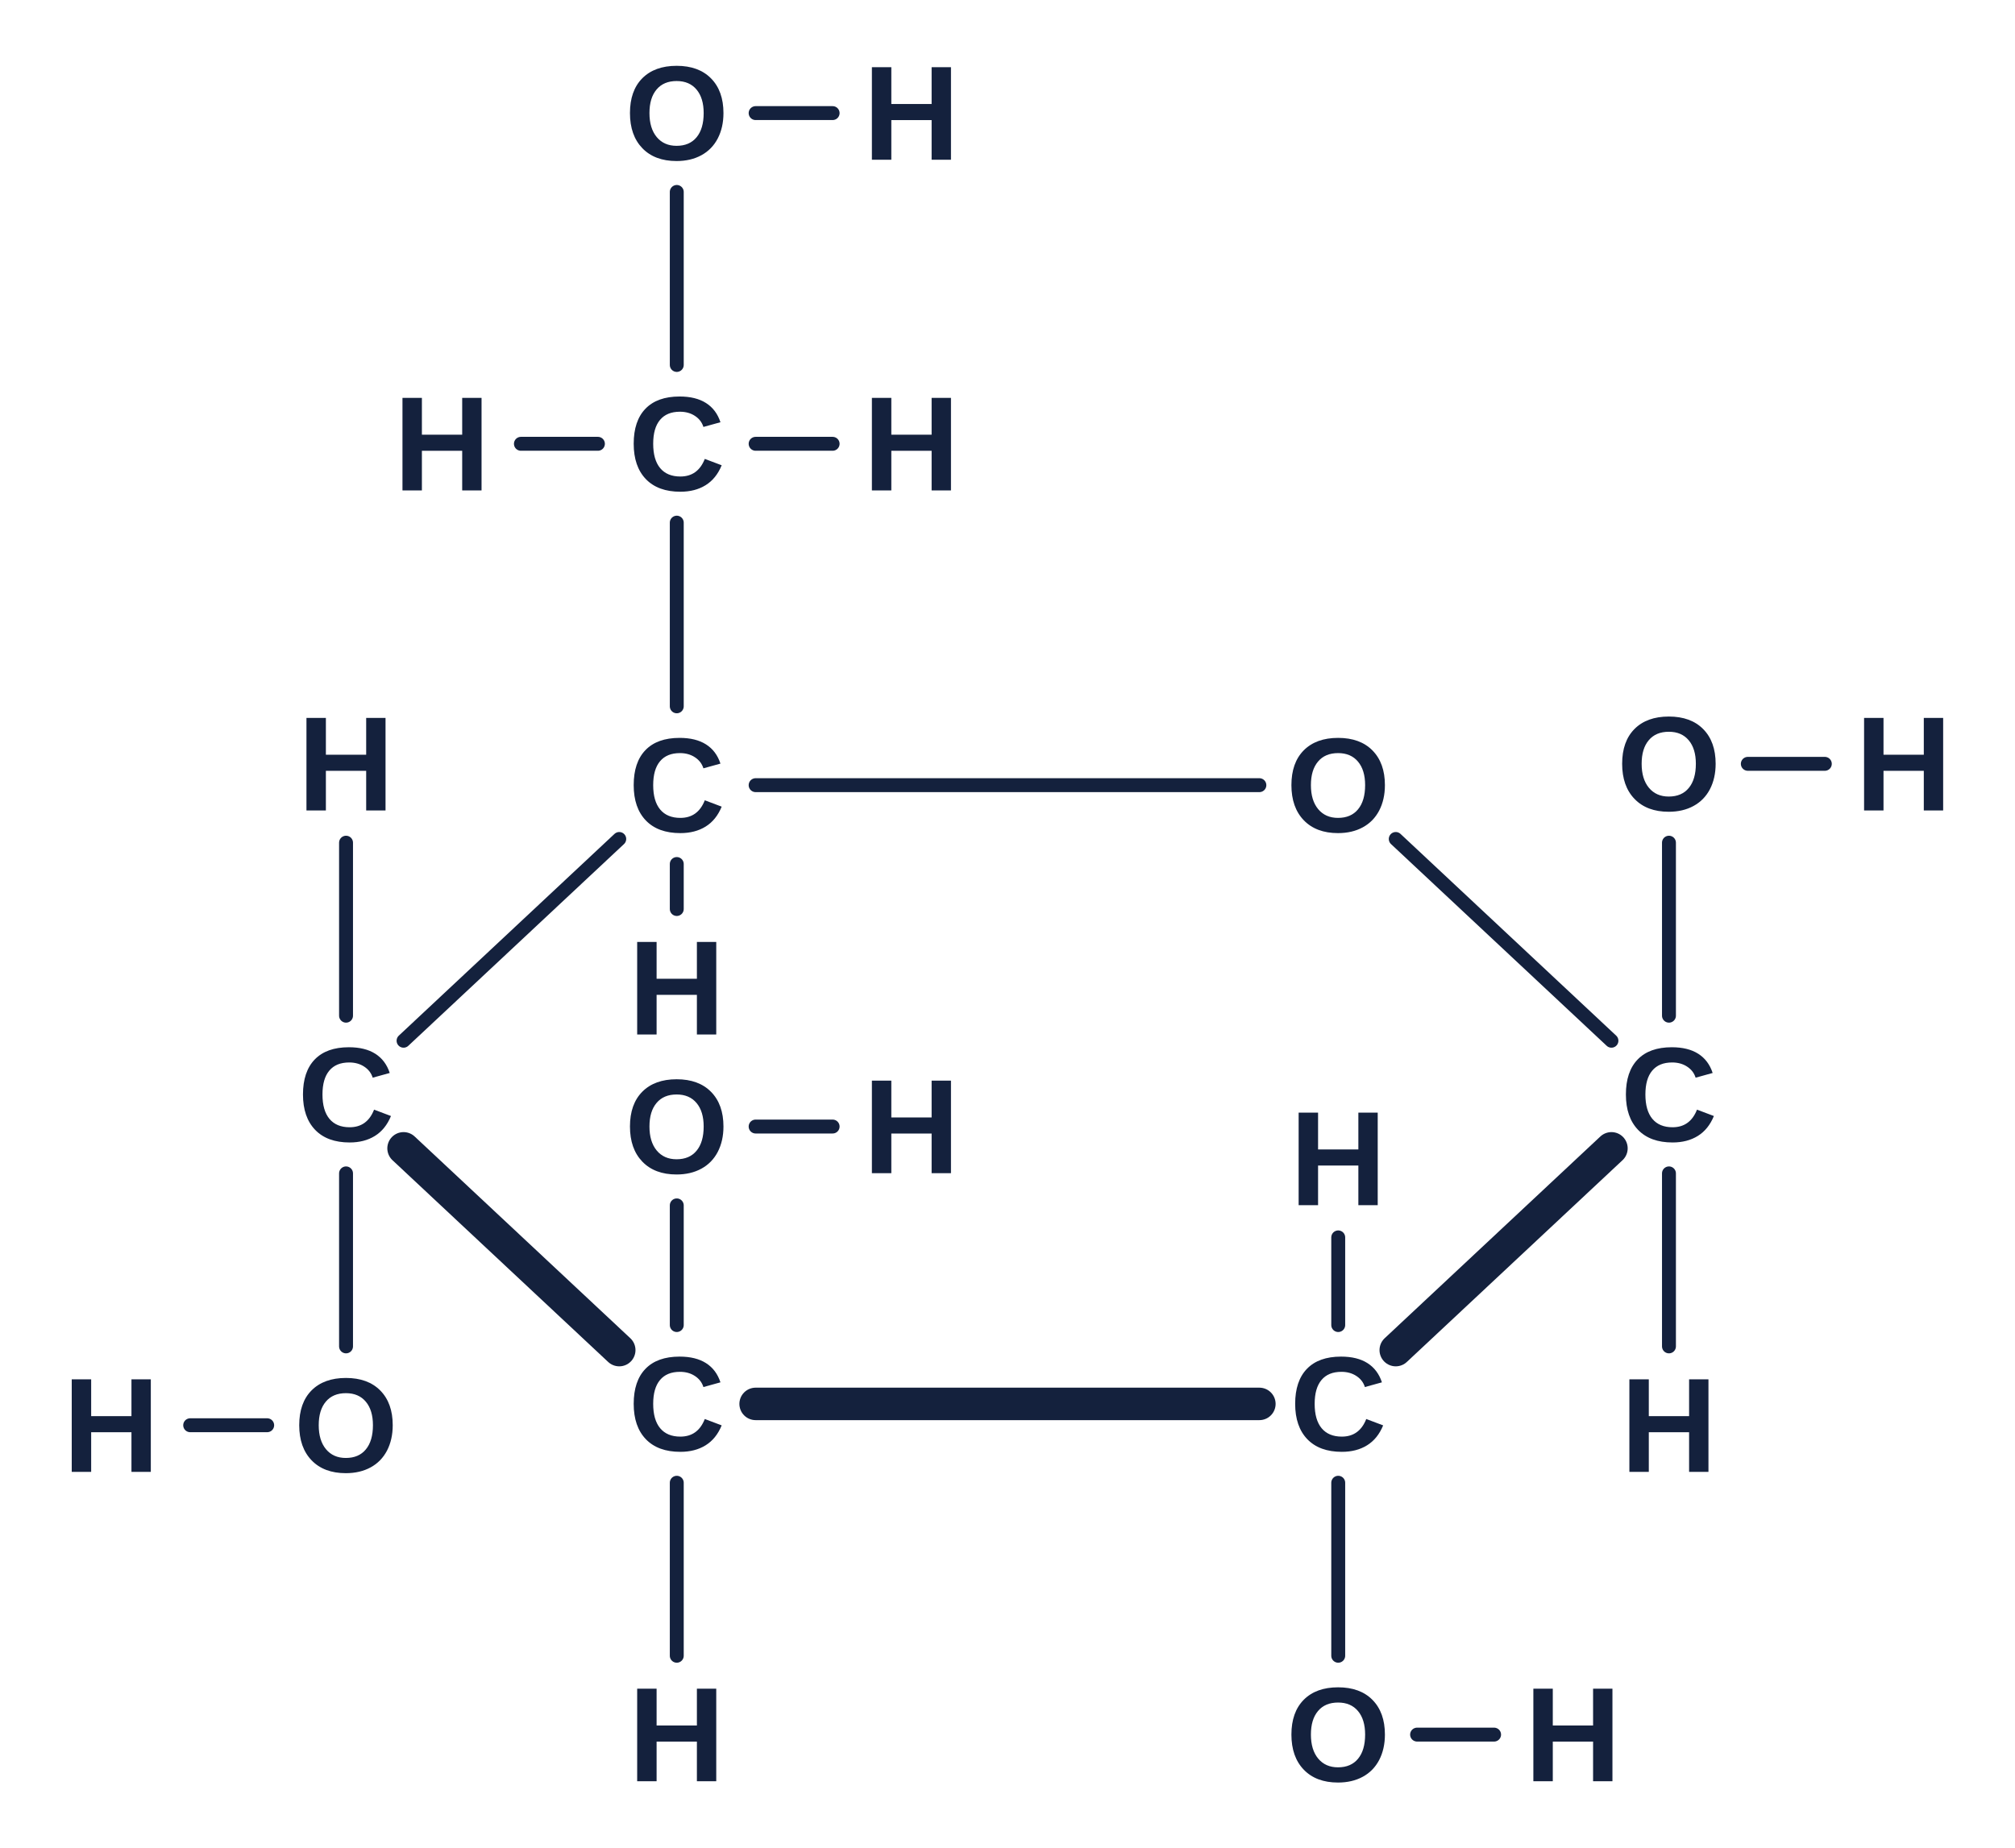
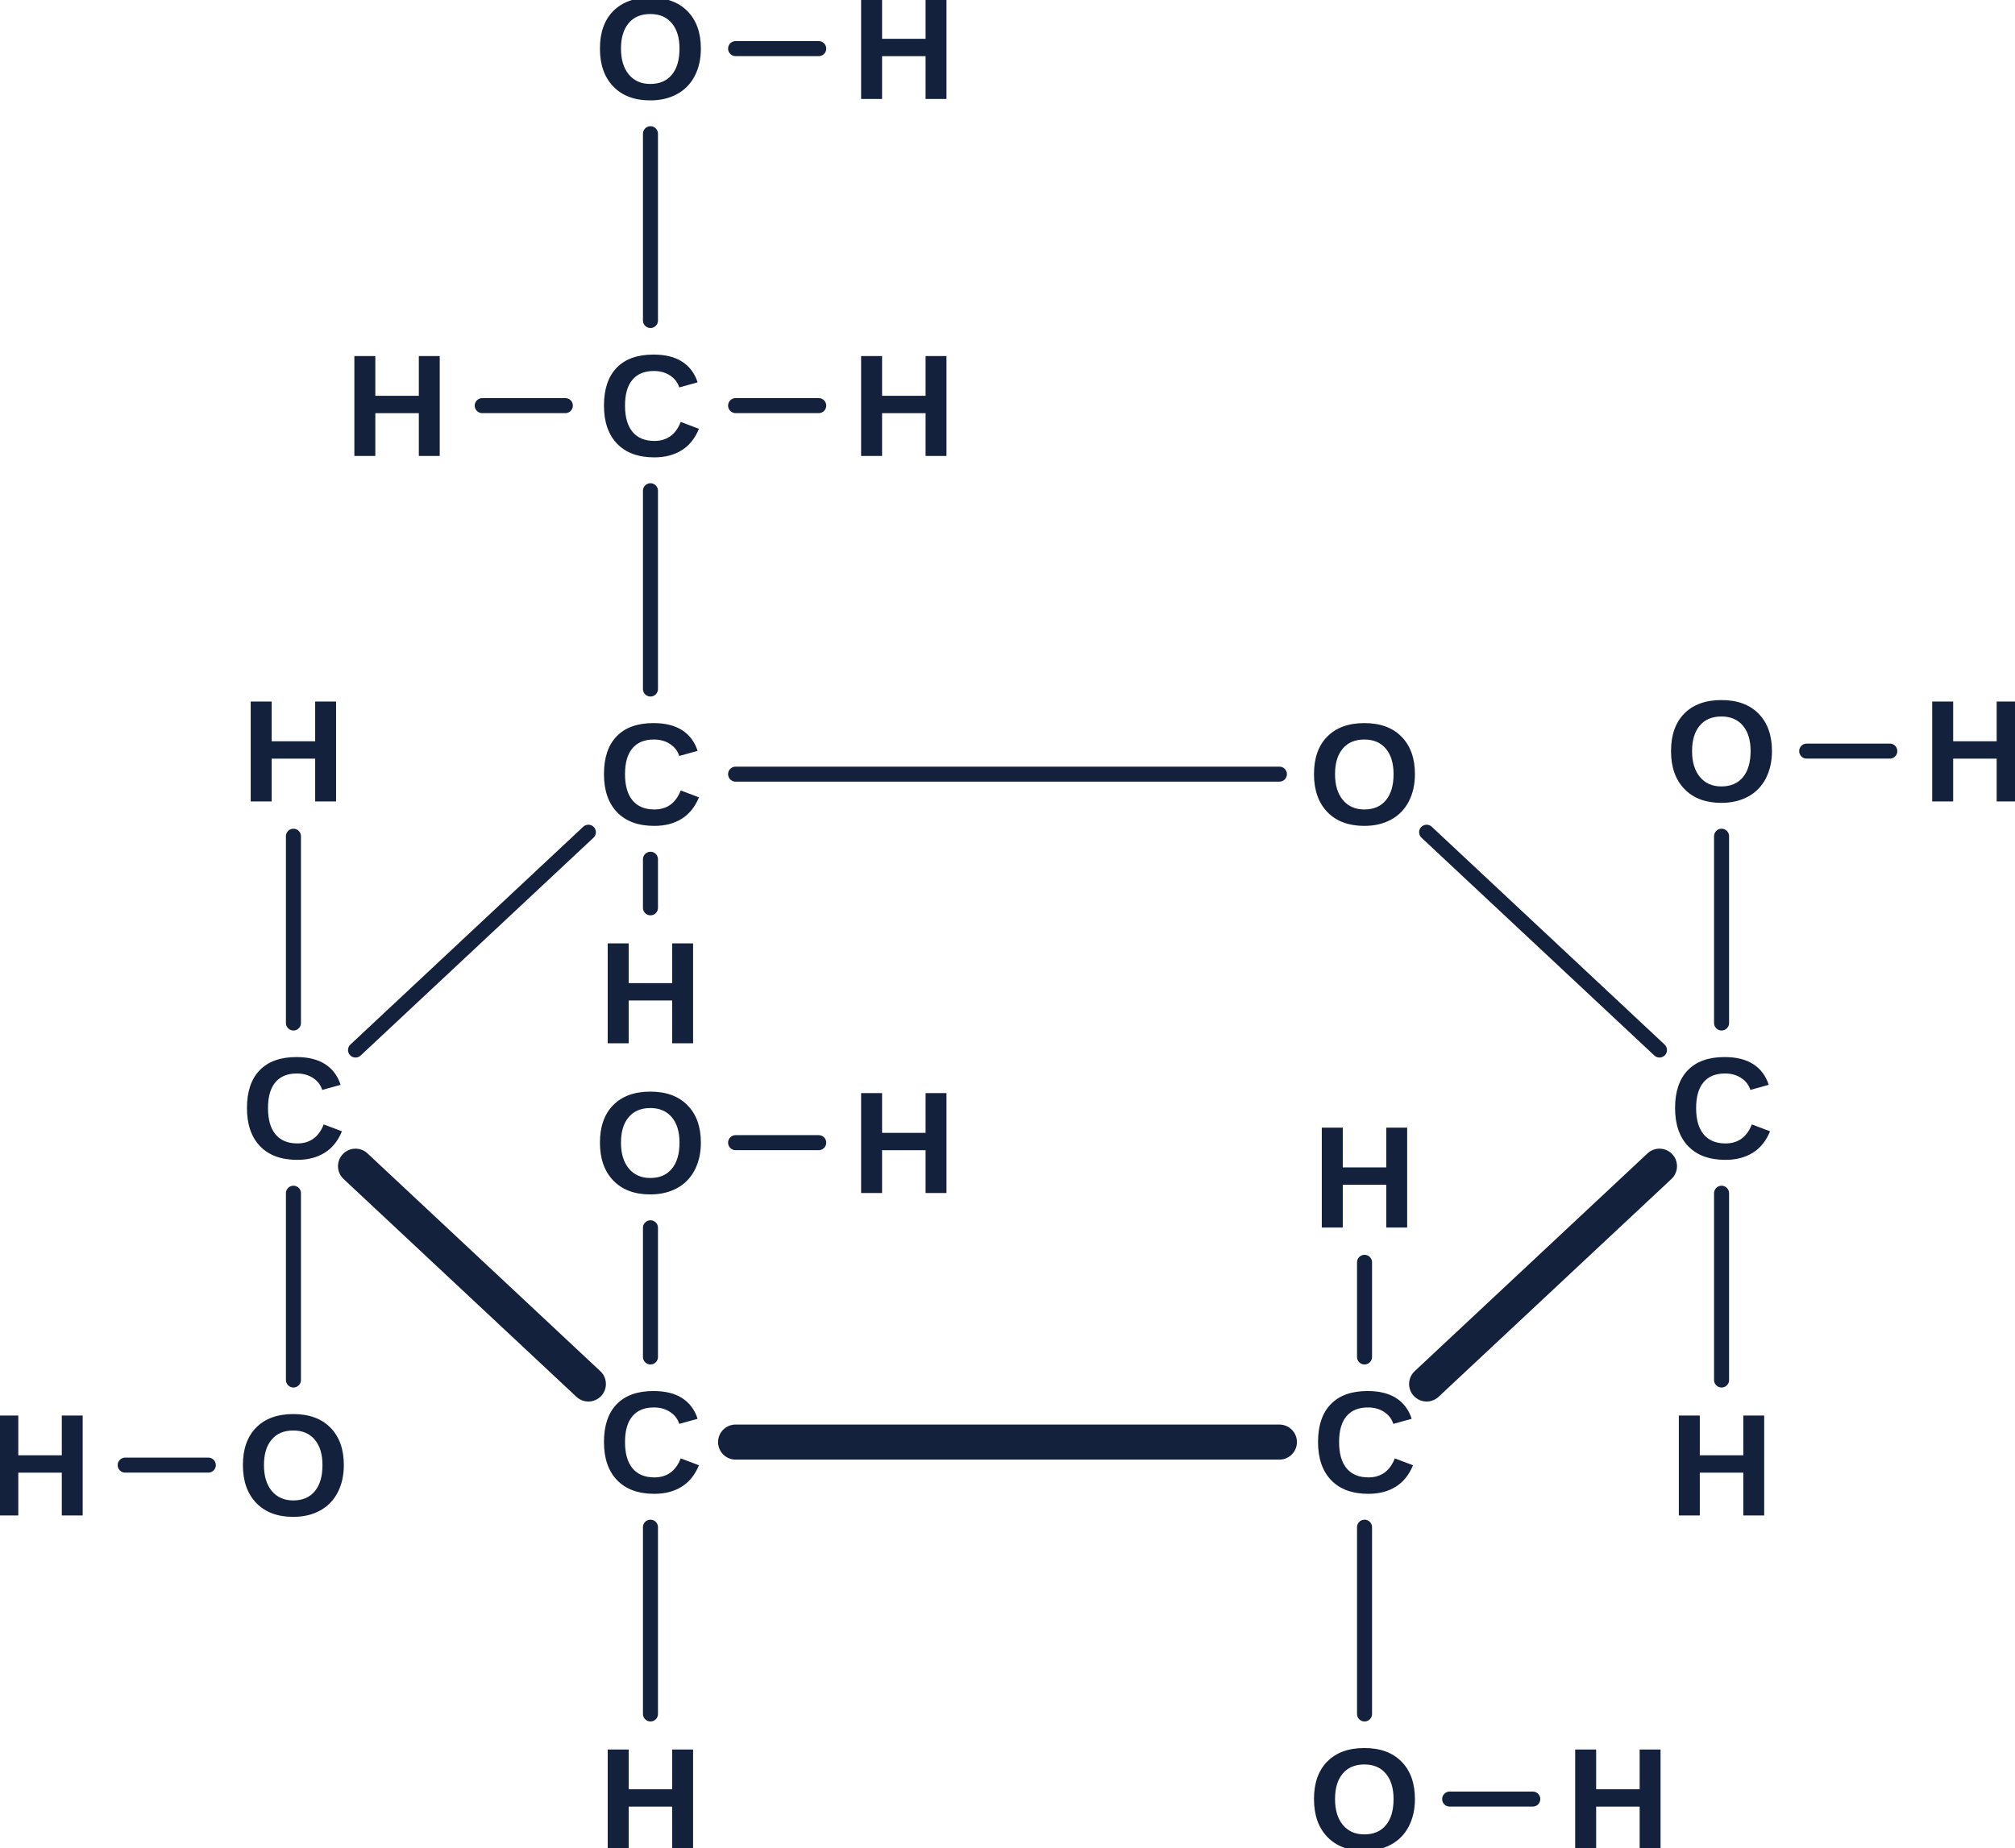
- <svg xmlns="http://www.w3.org/2000/svg" role="img" viewBox="-217.2 -214.9 434.4 397.6" width="434" height="398">
+ <svg xmlns="http://www.w3.org/2000/svg" role="img" viewBox="-201.2 -198.9 402.4 365.6" width="434" height="398">
  <line x1="-54.3" y1="-46.0" x2="54.3" y2="-46.0" stroke="#14213d" stroke-width="3" stroke-linecap="round" />
  <line x1="83.7" y1="-34.4" x2="130.2" y2="9.1" stroke="#14213d" stroke-width="3" stroke-linecap="round" />
  <line x1="130.2" y1="32.3" x2="83.7" y2="75.8" stroke="#14213d" stroke-width="7" stroke-linecap="round" />
  <line x1="54.3" y1="87.4" x2="-54.3" y2="87.4" stroke="#14213d" stroke-width="7" stroke-linecap="round" />
  <line x1="-83.7" y1="75.8" x2="-130.2" y2="32.3" stroke="#14213d" stroke-width="7" stroke-linecap="round" />
  <line x1="-130.2" y1="9.1" x2="-83.7" y2="-34.4" stroke="#14213d" stroke-width="3" stroke-linecap="round" />
  <line x1="142.6" y1="3.7" x2="142.6" y2="-33.6" stroke="#14213d" stroke-width="3" stroke-linecap="round" />
  <line x1="159.6" y1="-50.6" x2="176.2" y2="-50.6" stroke="#14213d" stroke-width="3" stroke-linecap="round" />
  <line x1="142.6" y1="37.7" x2="142.6" y2="75.0" stroke="#14213d" stroke-width="3" stroke-linecap="round" />
  <line x1="71.3" y1="70.4" x2="71.3" y2="51.5" stroke="#14213d" stroke-width="3" stroke-linecap="round" />
  <line x1="71.3" y1="104.4" x2="71.3" y2="141.7" stroke="#14213d" stroke-width="3" stroke-linecap="round" />
  <line x1="88.3" y1="158.7" x2="104.9" y2="158.7" stroke="#14213d" stroke-width="3" stroke-linecap="round" />
  <line x1="-71.3" y1="70.4" x2="-71.3" y2="44.6" stroke="#14213d" stroke-width="3" stroke-linecap="round" />
  <line x1="-54.3" y1="27.6" x2="-37.7" y2="27.6" stroke="#14213d" stroke-width="3" stroke-linecap="round" />
  <line x1="-71.3" y1="104.4" x2="-71.3" y2="141.7" stroke="#14213d" stroke-width="3" stroke-linecap="round" />
  <line x1="-142.6" y1="3.7" x2="-142.6" y2="-33.6" stroke="#14213d" stroke-width="3" stroke-linecap="round" />
  <line x1="-142.6" y1="37.7" x2="-142.6" y2="75.0" stroke="#14213d" stroke-width="3" stroke-linecap="round" />
  <line x1="-159.6" y1="92.0" x2="-176.2" y2="92.0" stroke="#14213d" stroke-width="3" stroke-linecap="round" />
  <line x1="-71.3" y1="-63.0" x2="-71.3" y2="-102.6" stroke="#14213d" stroke-width="3" stroke-linecap="round" />
  <line x1="-88.3" y1="-119.6" x2="-104.9" y2="-119.6" stroke="#14213d" stroke-width="3" stroke-linecap="round" />
  <line x1="-54.3" y1="-119.6" x2="-37.7" y2="-119.6" stroke="#14213d" stroke-width="3" stroke-linecap="round" />
  <line x1="-71.3" y1="-136.6" x2="-71.3" y2="-173.9" stroke="#14213d" stroke-width="3" stroke-linecap="round" />
  <line x1="-54.3" y1="-190.9" x2="-37.7" y2="-190.9" stroke="#14213d" stroke-width="3" stroke-linecap="round" />
  <line x1="-71.3" y1="-29.0" x2="-71.3" y2="-19.3" stroke="#14213d" stroke-width="3" stroke-linecap="round" />
  <text x="-71.3" y="-46.0" text-anchor="middle" dominant-baseline="central" font-family="Arial, sans-serif" font-size="29" font-weight="600" fill="#14213d">C</text>
  <text x="71.3" y="-46.0" text-anchor="middle" dominant-baseline="central" font-family="Arial, sans-serif" font-size="29" font-weight="600" fill="#14213d">O</text>
  <text x="142.6" y="20.7" text-anchor="middle" dominant-baseline="central" font-family="Arial, sans-serif" font-size="29" font-weight="600" fill="#14213d">C</text>
  <text x="71.3" y="87.4" text-anchor="middle" dominant-baseline="central" font-family="Arial, sans-serif" font-size="29" font-weight="600" fill="#14213d">C</text>
  <text x="-71.3" y="87.4" text-anchor="middle" dominant-baseline="central" font-family="Arial, sans-serif" font-size="29" font-weight="600" fill="#14213d">C</text>
  <text x="-142.6" y="20.7" text-anchor="middle" dominant-baseline="central" font-family="Arial, sans-serif" font-size="29" font-weight="600" fill="#14213d">C</text>
  <text x="142.6" y="-50.6" text-anchor="middle" dominant-baseline="central" font-family="Arial, sans-serif" font-size="29" font-weight="600" fill="#14213d">O</text>
  <text x="193.2" y="-50.6" text-anchor="middle" dominant-baseline="central" font-family="Arial, sans-serif" font-size="29" font-weight="600" fill="#14213d">H</text>
  <text x="142.6" y="92.0" text-anchor="middle" dominant-baseline="central" font-family="Arial, sans-serif" font-size="29" font-weight="600" fill="#14213d">H</text>
  <text x="71.3" y="34.5" text-anchor="middle" dominant-baseline="central" font-family="Arial, sans-serif" font-size="29" font-weight="600" fill="#14213d">H</text>
  <text x="71.3" y="158.7" text-anchor="middle" dominant-baseline="central" font-family="Arial, sans-serif" font-size="29" font-weight="600" fill="#14213d">O</text>
  <text x="121.9" y="158.7" text-anchor="middle" dominant-baseline="central" font-family="Arial, sans-serif" font-size="29" font-weight="600" fill="#14213d">H</text>
  <text x="-71.3" y="27.6" text-anchor="middle" dominant-baseline="central" font-family="Arial, sans-serif" font-size="29" font-weight="600" fill="#14213d">O</text>
  <text x="-20.7" y="27.6" text-anchor="middle" dominant-baseline="central" font-family="Arial, sans-serif" font-size="29" font-weight="600" fill="#14213d">H</text>
  <text x="-71.3" y="158.7" text-anchor="middle" dominant-baseline="central" font-family="Arial, sans-serif" font-size="29" font-weight="600" fill="#14213d">H</text>
  <text x="-142.6" y="-50.6" text-anchor="middle" dominant-baseline="central" font-family="Arial, sans-serif" font-size="29" font-weight="600" fill="#14213d">H</text>
  <text x="-142.6" y="92.0" text-anchor="middle" dominant-baseline="central" font-family="Arial, sans-serif" font-size="29" font-weight="600" fill="#14213d">O</text>
  <text x="-193.2" y="92.0" text-anchor="middle" dominant-baseline="central" font-family="Arial, sans-serif" font-size="29" font-weight="600" fill="#14213d">H</text>
  <text x="-71.3" y="-119.6" text-anchor="middle" dominant-baseline="central" font-family="Arial, sans-serif" font-size="29" font-weight="600" fill="#14213d">C</text>
  <text x="-121.9" y="-119.6" text-anchor="middle" dominant-baseline="central" font-family="Arial, sans-serif" font-size="29" font-weight="600" fill="#14213d">H</text>
  <text x="-20.7" y="-119.6" text-anchor="middle" dominant-baseline="central" font-family="Arial, sans-serif" font-size="29" font-weight="600" fill="#14213d">H</text>
  <text x="-71.3" y="-190.9" text-anchor="middle" dominant-baseline="central" font-family="Arial, sans-serif" font-size="29" font-weight="600" fill="#14213d">O</text>
  <text x="-20.7" y="-190.9" text-anchor="middle" dominant-baseline="central" font-family="Arial, sans-serif" font-size="29" font-weight="600" fill="#14213d">H</text>
  <text x="-71.3" y="-2.3" text-anchor="middle" dominant-baseline="central" font-family="Arial, sans-serif" font-size="29" font-weight="600" fill="#14213d">H</text>
</svg>
